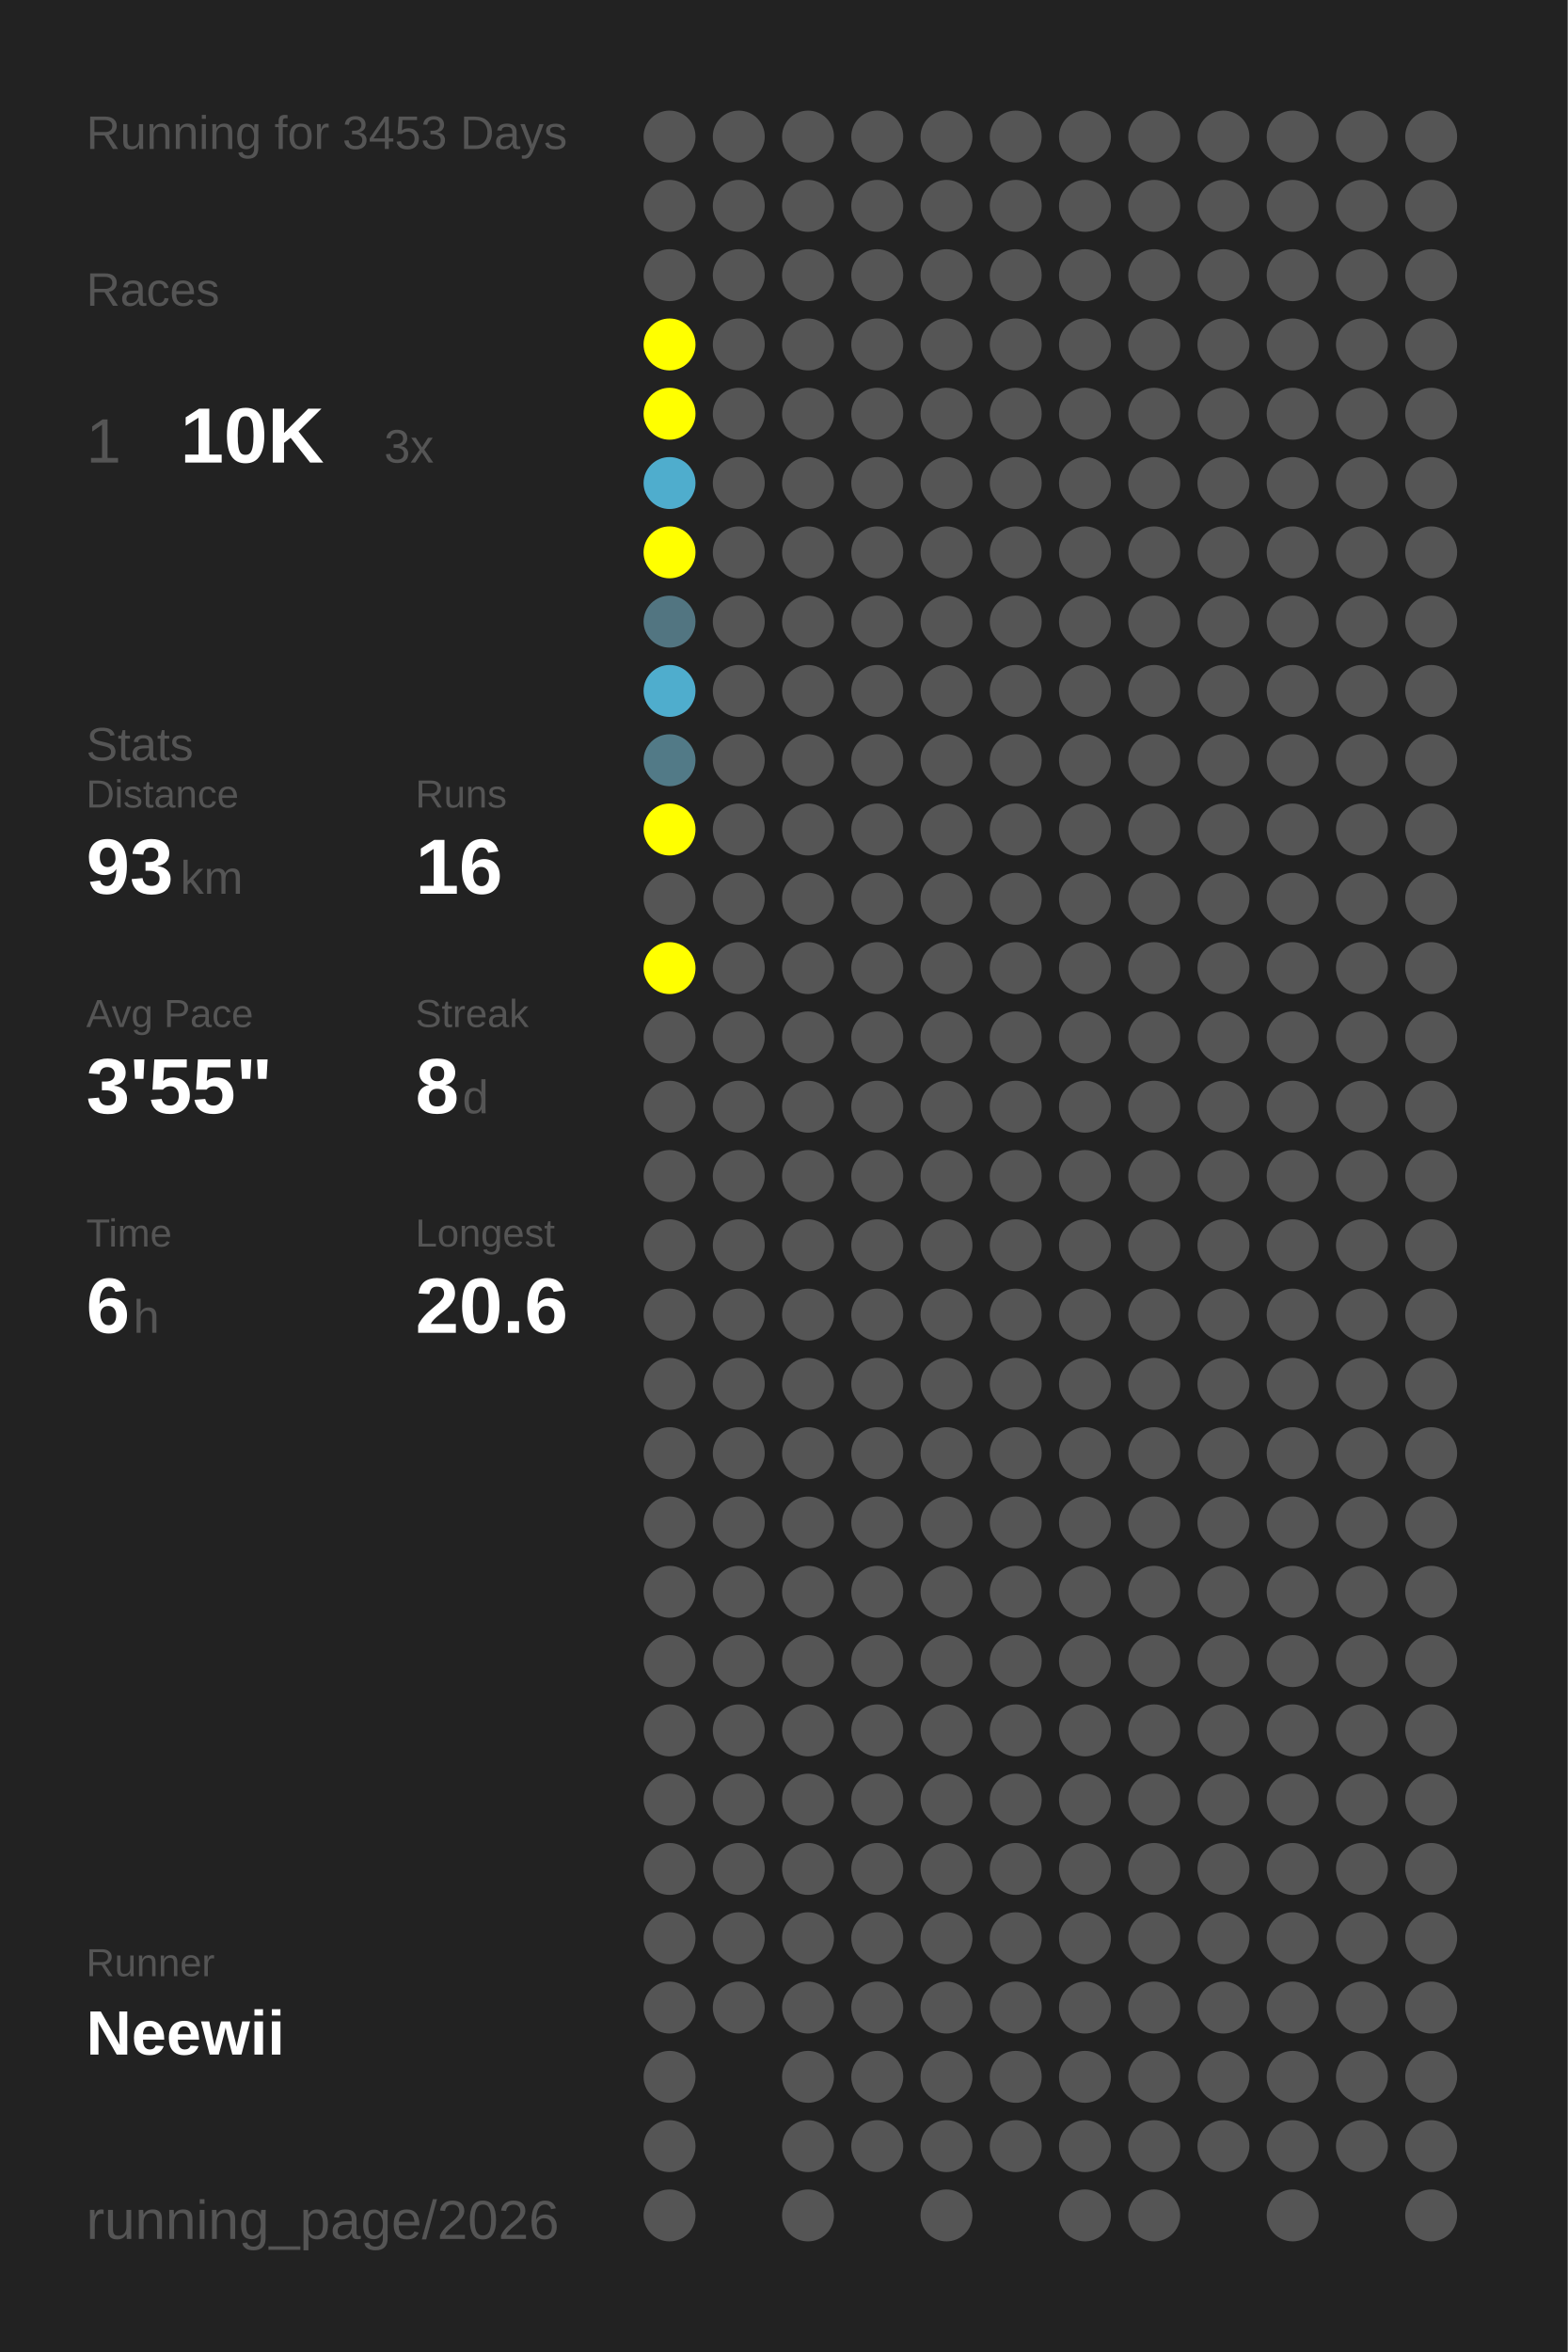
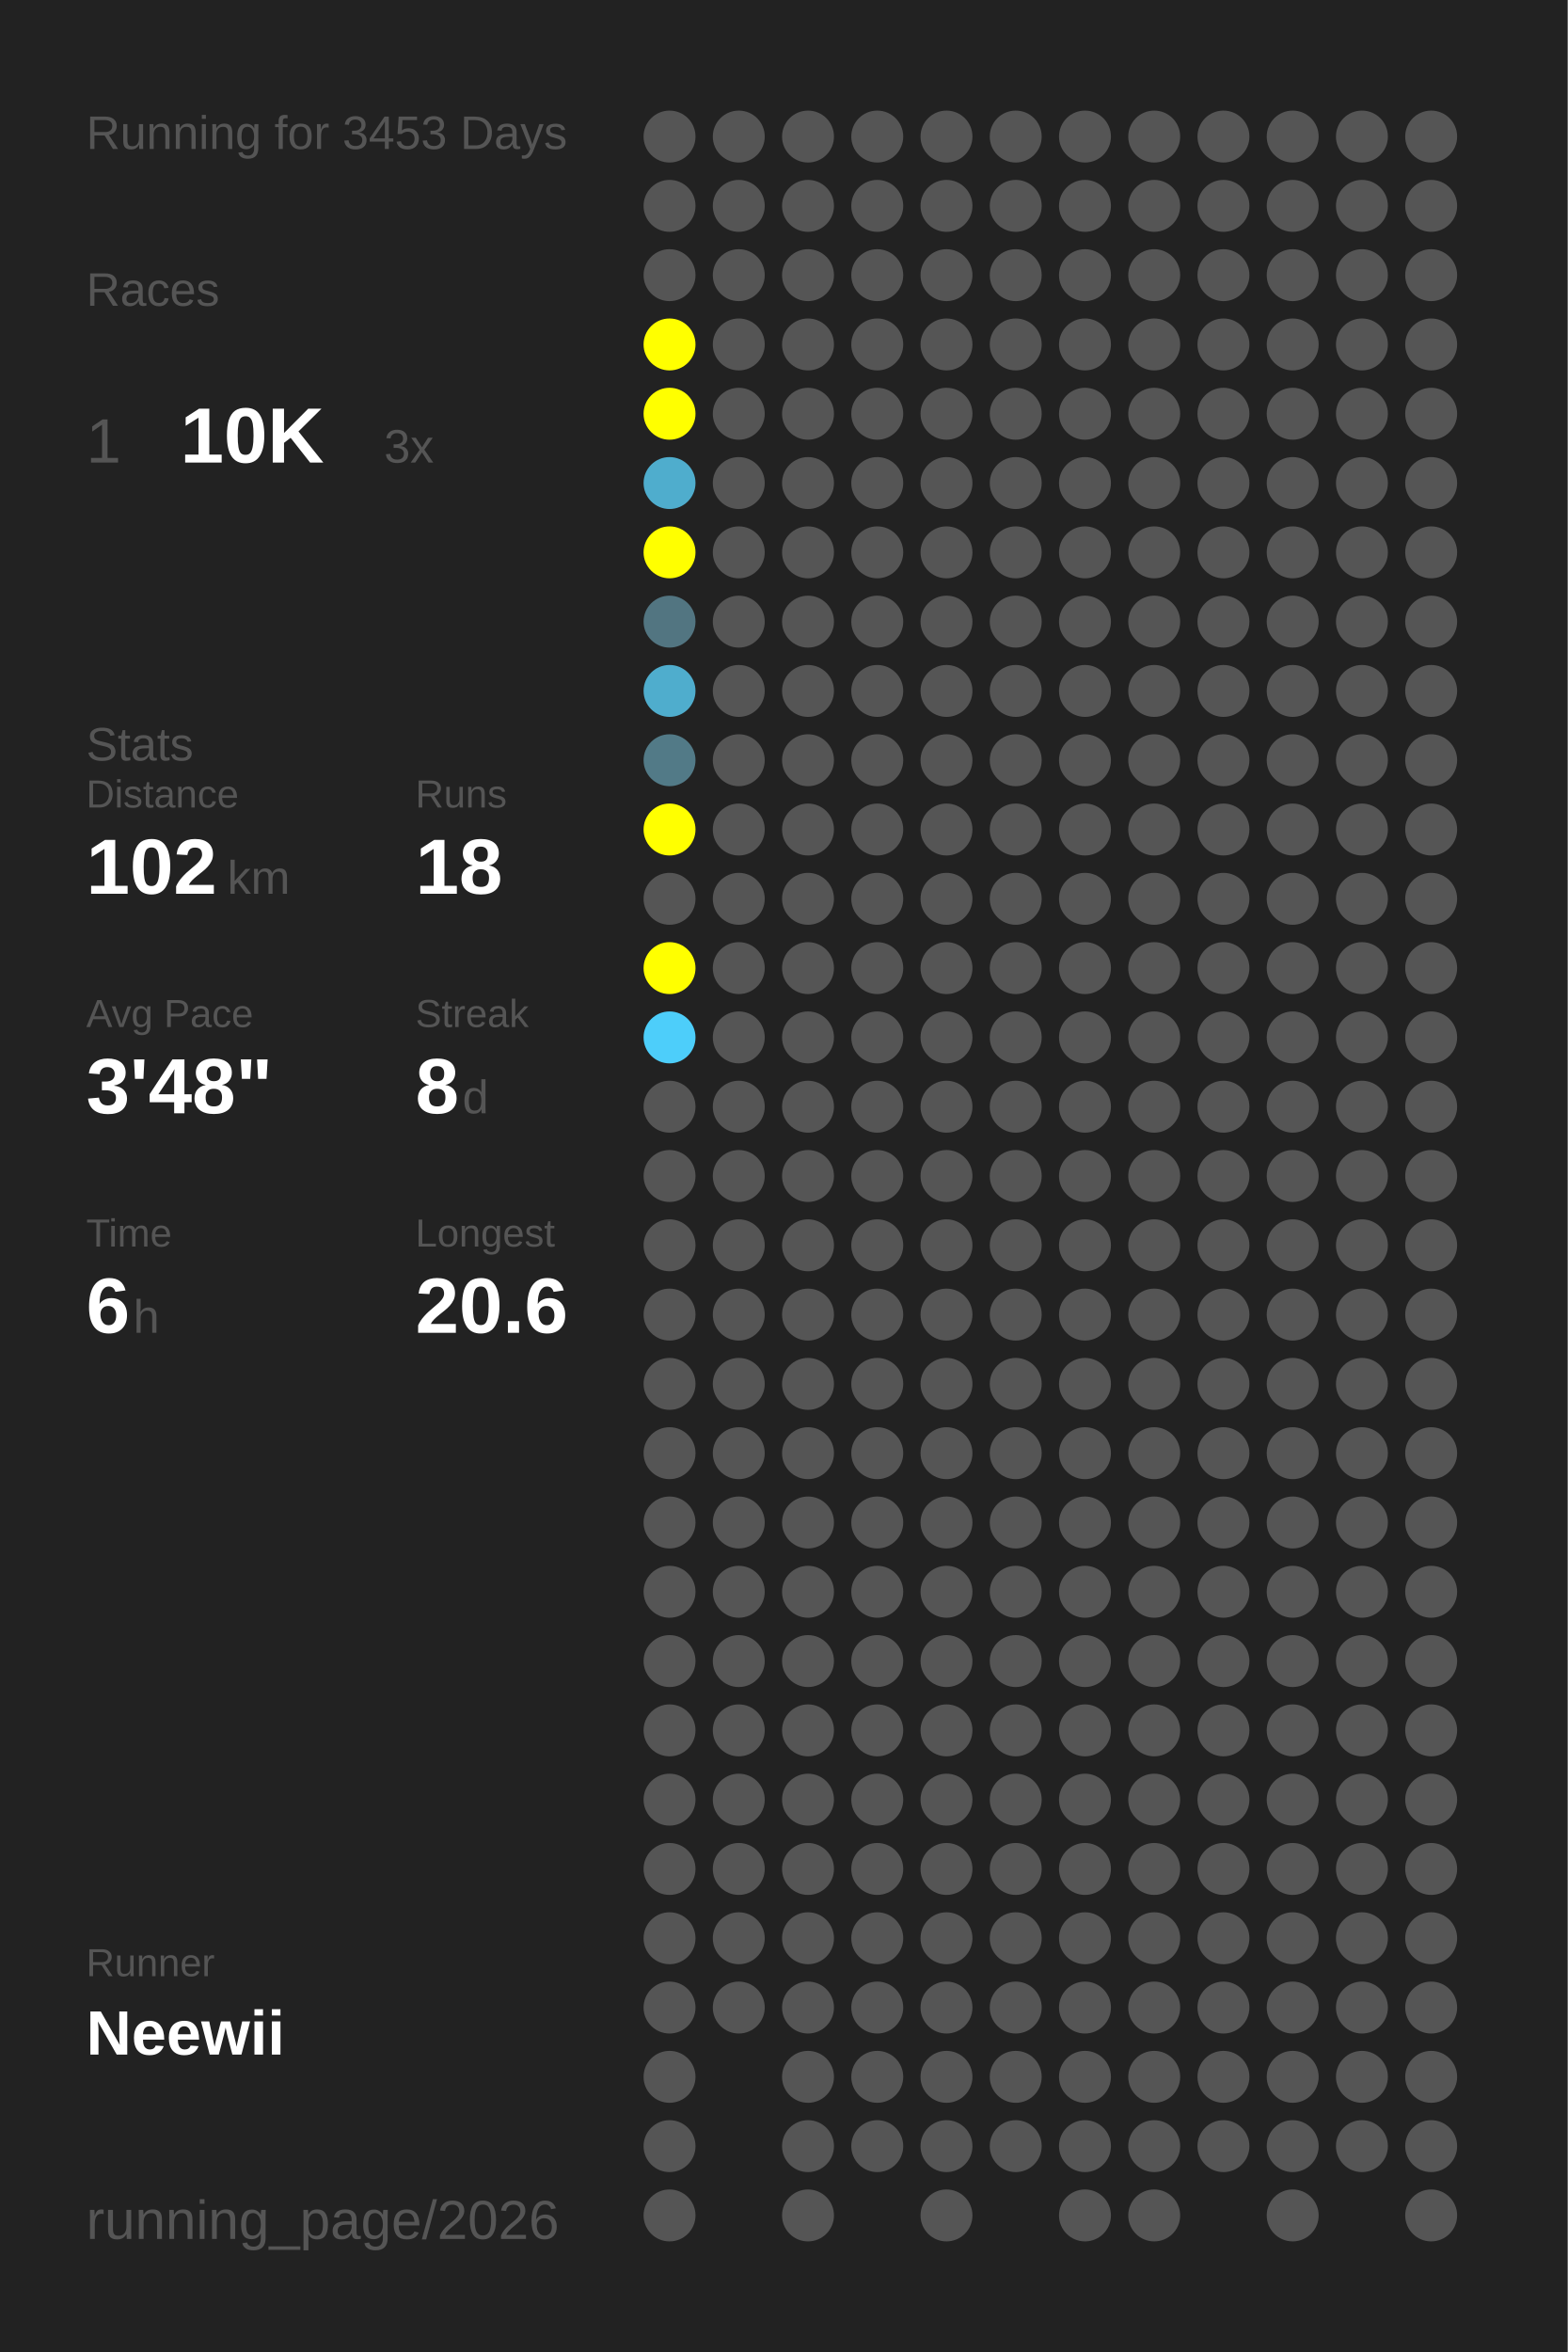
<svg xmlns="http://www.w3.org/2000/svg" baseProfile="full" height="300mm" version="1.1" viewBox="0,0,200,300" width="200mm">
  <defs />
  <rect fill="#222222" height="300" width="200" x="0" y="0" />
  <text fill="#555555" style="font-size:6px; font-family:Arial;" x="11" y="19">Running for 3453 Days</text>
  <text fill="#555555" style="font-size:6px; font-family:Arial;" x="11" y="39">Races</text>
  <text fill="#555555" style="font-size:8px; font-family:Arial;" x="11" y="59">1</text>
  <text fill="#FFFFFF" style="font-size:10px; font-family:Arial; font-weight:bold;" x="23" y="59">10K</text>
  <text fill="#555555" style="font-size:6px; font-family:Arial;" x="49" y="59">3x</text>
  <text fill="#555555" style="font-size:6px; font-family:Arial;" x="11" y="97">Stats</text>
  <text fill="#555555" style="font-size:5px; font-family:Arial;" x="11" y="103">Distance</text>
-   <text fill="#FFFFFF" style="font-size:10px; font-family:Arial; font-weight:bold;" x="11" y="114">93</text>
-   <text fill="#555555" style="font-size:6px; font-family:Arial;" x="23" y="114">km</text>
+   <text fill="#FFFFFF" style="font-size:10px; font-family:Arial; font-weight:bold;" x="11" y="114">102</text>
+   <text fill="#555555" style="font-size:6px; font-family:Arial;" x="29" y="114">km</text>
  <text fill="#555555" style="font-size:5px; font-family:Arial;" x="53" y="103">Runs</text>
-   <text fill="#FFFFFF" style="font-size:10px; font-family:Arial; font-weight:bold;" x="53" y="114">16</text>
+   <text fill="#FFFFFF" style="font-size:10px; font-family:Arial; font-weight:bold;" x="53" y="114">18</text>
  <text fill="#555555" style="font-size:5px; font-family:Arial;" x="11" y="131">Avg Pace</text>
-   <text fill="#FFFFFF" style="font-size:10px; font-family:Arial; font-weight:bold;" x="11" y="142">3'55"</text>
+   <text fill="#FFFFFF" style="font-size:10px; font-family:Arial; font-weight:bold;" x="11" y="142">3'48"</text>
  <text fill="#555555" style="font-size:5px; font-family:Arial;" x="53" y="131">Streak</text>
  <text fill="#FFFFFF" style="font-size:10px; font-family:Arial; font-weight:bold;" x="53" y="142">8</text>
  <text fill="#555555" style="font-size:6px; font-family:Arial;" x="59" y="142">d</text>
  <text fill="#555555" style="font-size:5px; font-family:Arial;" x="11" y="159">Time</text>
  <text fill="#FFFFFF" style="font-size:10px; font-family:Arial; font-weight:bold;" x="11" y="170">6</text>
  <text fill="#555555" style="font-size:6px; font-family:Arial;" x="17" y="170">h</text>
  <text fill="#555555" style="font-size:5px; font-family:Arial;" x="53" y="159">Longest</text>
  <text fill="#FFFFFF" style="font-size:10px; font-family:Arial; font-weight:bold;" x="53" y="170">20.6</text>
  <text fill="#555555" style="font-size:5px; font-family:Arial;" x="11" y="252.065">Runner</text>
  <text fill="#FFFFFF" style="font-size:8px; font-family:Arial; font-weight:bold;" x="11" y="262.065">Neewii</text>
  <text fill="#555555" style="font-size:7px; font-family:Arial;" x="11" y="285.581">running_page/2026</text>
  <circle cx="85.417" cy="17.419" fill="#555555" r="3.312" />
  <circle cx="85.417" cy="26.258" fill="#555555" r="3.312" />
  <circle cx="85.417" cy="35.097" fill="#555555" r="3.312" />
  <circle cx="85.417" cy="43.935" fill="#FFFF00" r="3.312" />
  <circle cx="85.417" cy="52.774" fill="#FFFF00" r="3.312" />
  <circle cx="85.417" cy="61.613" fill="#4fadcd" r="3.312" />
  <circle cx="85.417" cy="70.452" fill="#FFFF00" r="3.312" />
  <circle cx="85.417" cy="79.29" fill="#527581" r="3.312" />
  <circle cx="85.417" cy="88.129" fill="#4fadcd" r="3.312" />
  <circle cx="85.417" cy="96.968" fill="#527a87" r="3.312" />
  <circle cx="85.417" cy="105.806" fill="#FFFF00" r="3.312" />
  <circle cx="85.417" cy="114.645" fill="#555555" r="3.312" />
  <circle cx="85.417" cy="123.484" fill="#FFFF00" r="3.312" />
-   <circle cx="85.417" cy="132.323" fill="#555555" r="3.312" />
+   <circle cx="85.417" cy="132.323" fill="#4dcefa" r="3.312" />
  <circle cx="85.417" cy="141.161" fill="#555555" r="3.312" />
  <circle cx="85.417" cy="150" fill="#555555" r="3.312" />
  <circle cx="85.417" cy="158.839" fill="#555555" r="3.312" />
  <circle cx="85.417" cy="167.677" fill="#555555" r="3.312" />
  <circle cx="85.417" cy="176.516" fill="#555555" r="3.312" />
  <circle cx="85.417" cy="185.355" fill="#555555" r="3.312" />
  <circle cx="85.417" cy="194.194" fill="#555555" r="3.312" />
  <circle cx="85.417" cy="203.032" fill="#555555" r="3.312" />
  <circle cx="85.417" cy="211.871" fill="#555555" r="3.312" />
  <circle cx="85.417" cy="220.71" fill="#555555" r="3.312" />
  <circle cx="85.417" cy="229.548" fill="#555555" r="3.312" />
  <circle cx="85.417" cy="238.387" fill="#555555" r="3.312" />
  <circle cx="85.417" cy="247.226" fill="#555555" r="3.312" />
  <circle cx="85.417" cy="256.065" fill="#555555" r="3.312" />
  <circle cx="85.417" cy="264.903" fill="#555555" r="3.312" />
  <circle cx="85.417" cy="273.742" fill="#555555" r="3.312" />
  <circle cx="85.417" cy="282.581" fill="#555555" r="3.312" />
  <circle cx="94.25" cy="17.419" fill="#555555" r="3.312" />
  <circle cx="94.25" cy="26.258" fill="#555555" r="3.312" />
  <circle cx="94.25" cy="35.097" fill="#555555" r="3.312" />
  <circle cx="94.25" cy="43.935" fill="#555555" r="3.312" />
  <circle cx="94.25" cy="52.774" fill="#555555" r="3.312" />
  <circle cx="94.25" cy="61.613" fill="#555555" r="3.312" />
  <circle cx="94.25" cy="70.452" fill="#555555" r="3.312" />
  <circle cx="94.25" cy="79.29" fill="#555555" r="3.312" />
  <circle cx="94.25" cy="88.129" fill="#555555" r="3.312" />
  <circle cx="94.25" cy="96.968" fill="#555555" r="3.312" />
  <circle cx="94.25" cy="105.806" fill="#555555" r="3.312" />
  <circle cx="94.25" cy="114.645" fill="#555555" r="3.312" />
  <circle cx="94.25" cy="123.484" fill="#555555" r="3.312" />
  <circle cx="94.25" cy="132.323" fill="#555555" r="3.312" />
  <circle cx="94.25" cy="141.161" fill="#555555" r="3.312" />
  <circle cx="94.25" cy="150" fill="#555555" r="3.312" />
  <circle cx="94.25" cy="158.839" fill="#555555" r="3.312" />
  <circle cx="94.25" cy="167.677" fill="#555555" r="3.312" />
  <circle cx="94.25" cy="176.516" fill="#555555" r="3.312" />
  <circle cx="94.25" cy="185.355" fill="#555555" r="3.312" />
  <circle cx="94.25" cy="194.194" fill="#555555" r="3.312" />
  <circle cx="94.25" cy="203.032" fill="#555555" r="3.312" />
  <circle cx="94.25" cy="211.871" fill="#555555" r="3.312" />
  <circle cx="94.25" cy="220.71" fill="#555555" r="3.312" />
  <circle cx="94.25" cy="229.548" fill="#555555" r="3.312" />
  <circle cx="94.25" cy="238.387" fill="#555555" r="3.312" />
  <circle cx="94.25" cy="247.226" fill="#555555" r="3.312" />
  <circle cx="94.25" cy="256.065" fill="#555555" r="3.312" />
  <circle cx="103.083" cy="17.419" fill="#555555" r="3.312" />
  <circle cx="103.083" cy="26.258" fill="#555555" r="3.312" />
  <circle cx="103.083" cy="35.097" fill="#555555" r="3.312" />
  <circle cx="103.083" cy="43.935" fill="#555555" r="3.312" />
  <circle cx="103.083" cy="52.774" fill="#555555" r="3.312" />
  <circle cx="103.083" cy="61.613" fill="#555555" r="3.312" />
  <circle cx="103.083" cy="70.452" fill="#555555" r="3.312" />
  <circle cx="103.083" cy="79.29" fill="#555555" r="3.312" />
  <circle cx="103.083" cy="88.129" fill="#555555" r="3.312" />
  <circle cx="103.083" cy="96.968" fill="#555555" r="3.312" />
  <circle cx="103.083" cy="105.806" fill="#555555" r="3.312" />
  <circle cx="103.083" cy="114.645" fill="#555555" r="3.312" />
  <circle cx="103.083" cy="123.484" fill="#555555" r="3.312" />
  <circle cx="103.083" cy="132.323" fill="#555555" r="3.312" />
  <circle cx="103.083" cy="141.161" fill="#555555" r="3.312" />
  <circle cx="103.083" cy="150" fill="#555555" r="3.312" />
  <circle cx="103.083" cy="158.839" fill="#555555" r="3.312" />
  <circle cx="103.083" cy="167.677" fill="#555555" r="3.312" />
  <circle cx="103.083" cy="176.516" fill="#555555" r="3.312" />
  <circle cx="103.083" cy="185.355" fill="#555555" r="3.312" />
  <circle cx="103.083" cy="194.194" fill="#555555" r="3.312" />
  <circle cx="103.083" cy="203.032" fill="#555555" r="3.312" />
  <circle cx="103.083" cy="211.871" fill="#555555" r="3.312" />
  <circle cx="103.083" cy="220.71" fill="#555555" r="3.312" />
  <circle cx="103.083" cy="229.548" fill="#555555" r="3.312" />
  <circle cx="103.083" cy="238.387" fill="#555555" r="3.312" />
  <circle cx="103.083" cy="247.226" fill="#555555" r="3.312" />
  <circle cx="103.083" cy="256.065" fill="#555555" r="3.312" />
  <circle cx="103.083" cy="264.903" fill="#555555" r="3.312" />
  <circle cx="103.083" cy="273.742" fill="#555555" r="3.312" />
  <circle cx="103.083" cy="282.581" fill="#555555" r="3.312" />
  <circle cx="111.917" cy="17.419" fill="#555555" r="3.312" />
  <circle cx="111.917" cy="26.258" fill="#555555" r="3.312" />
  <circle cx="111.917" cy="35.097" fill="#555555" r="3.312" />
  <circle cx="111.917" cy="43.935" fill="#555555" r="3.312" />
  <circle cx="111.917" cy="52.774" fill="#555555" r="3.312" />
  <circle cx="111.917" cy="61.613" fill="#555555" r="3.312" />
  <circle cx="111.917" cy="70.452" fill="#555555" r="3.312" />
  <circle cx="111.917" cy="79.29" fill="#555555" r="3.312" />
  <circle cx="111.917" cy="88.129" fill="#555555" r="3.312" />
  <circle cx="111.917" cy="96.968" fill="#555555" r="3.312" />
  <circle cx="111.917" cy="105.806" fill="#555555" r="3.312" />
  <circle cx="111.917" cy="114.645" fill="#555555" r="3.312" />
  <circle cx="111.917" cy="123.484" fill="#555555" r="3.312" />
  <circle cx="111.917" cy="132.323" fill="#555555" r="3.312" />
  <circle cx="111.917" cy="141.161" fill="#555555" r="3.312" />
  <circle cx="111.917" cy="150" fill="#555555" r="3.312" />
  <circle cx="111.917" cy="158.839" fill="#555555" r="3.312" />
  <circle cx="111.917" cy="167.677" fill="#555555" r="3.312" />
  <circle cx="111.917" cy="176.516" fill="#555555" r="3.312" />
  <circle cx="111.917" cy="185.355" fill="#555555" r="3.312" />
  <circle cx="111.917" cy="194.194" fill="#555555" r="3.312" />
  <circle cx="111.917" cy="203.032" fill="#555555" r="3.312" />
  <circle cx="111.917" cy="211.871" fill="#555555" r="3.312" />
  <circle cx="111.917" cy="220.71" fill="#555555" r="3.312" />
  <circle cx="111.917" cy="229.548" fill="#555555" r="3.312" />
  <circle cx="111.917" cy="238.387" fill="#555555" r="3.312" />
  <circle cx="111.917" cy="247.226" fill="#555555" r="3.312" />
  <circle cx="111.917" cy="256.065" fill="#555555" r="3.312" />
  <circle cx="111.917" cy="264.903" fill="#555555" r="3.312" />
  <circle cx="111.917" cy="273.742" fill="#555555" r="3.312" />
  <circle cx="120.75" cy="17.419" fill="#555555" r="3.312" />
  <circle cx="120.75" cy="26.258" fill="#555555" r="3.312" />
  <circle cx="120.75" cy="35.097" fill="#555555" r="3.312" />
  <circle cx="120.75" cy="43.935" fill="#555555" r="3.312" />
  <circle cx="120.75" cy="52.774" fill="#555555" r="3.312" />
  <circle cx="120.75" cy="61.613" fill="#555555" r="3.312" />
  <circle cx="120.75" cy="70.452" fill="#555555" r="3.312" />
  <circle cx="120.75" cy="79.29" fill="#555555" r="3.312" />
  <circle cx="120.75" cy="88.129" fill="#555555" r="3.312" />
  <circle cx="120.75" cy="96.968" fill="#555555" r="3.312" />
  <circle cx="120.75" cy="105.806" fill="#555555" r="3.312" />
  <circle cx="120.75" cy="114.645" fill="#555555" r="3.312" />
  <circle cx="120.75" cy="123.484" fill="#555555" r="3.312" />
  <circle cx="120.75" cy="132.323" fill="#555555" r="3.312" />
  <circle cx="120.75" cy="141.161" fill="#555555" r="3.312" />
  <circle cx="120.75" cy="150" fill="#555555" r="3.312" />
  <circle cx="120.75" cy="158.839" fill="#555555" r="3.312" />
  <circle cx="120.75" cy="167.677" fill="#555555" r="3.312" />
  <circle cx="120.75" cy="176.516" fill="#555555" r="3.312" />
  <circle cx="120.75" cy="185.355" fill="#555555" r="3.312" />
  <circle cx="120.75" cy="194.194" fill="#555555" r="3.312" />
  <circle cx="120.75" cy="203.032" fill="#555555" r="3.312" />
  <circle cx="120.75" cy="211.871" fill="#555555" r="3.312" />
  <circle cx="120.75" cy="220.71" fill="#555555" r="3.312" />
  <circle cx="120.75" cy="229.548" fill="#555555" r="3.312" />
  <circle cx="120.75" cy="238.387" fill="#555555" r="3.312" />
  <circle cx="120.75" cy="247.226" fill="#555555" r="3.312" />
  <circle cx="120.75" cy="256.065" fill="#555555" r="3.312" />
  <circle cx="120.75" cy="264.903" fill="#555555" r="3.312" />
  <circle cx="120.75" cy="273.742" fill="#555555" r="3.312" />
  <circle cx="120.75" cy="282.581" fill="#555555" r="3.312" />
  <circle cx="129.583" cy="17.419" fill="#555555" r="3.312" />
  <circle cx="129.583" cy="26.258" fill="#555555" r="3.312" />
  <circle cx="129.583" cy="35.097" fill="#555555" r="3.312" />
  <circle cx="129.583" cy="43.935" fill="#555555" r="3.312" />
  <circle cx="129.583" cy="52.774" fill="#555555" r="3.312" />
  <circle cx="129.583" cy="61.613" fill="#555555" r="3.312" />
  <circle cx="129.583" cy="70.452" fill="#555555" r="3.312" />
  <circle cx="129.583" cy="79.29" fill="#555555" r="3.312" />
  <circle cx="129.583" cy="88.129" fill="#555555" r="3.312" />
  <circle cx="129.583" cy="96.968" fill="#555555" r="3.312" />
  <circle cx="129.583" cy="105.806" fill="#555555" r="3.312" />
  <circle cx="129.583" cy="114.645" fill="#555555" r="3.312" />
  <circle cx="129.583" cy="123.484" fill="#555555" r="3.312" />
  <circle cx="129.583" cy="132.323" fill="#555555" r="3.312" />
  <circle cx="129.583" cy="141.161" fill="#555555" r="3.312" />
  <circle cx="129.583" cy="150" fill="#555555" r="3.312" />
  <circle cx="129.583" cy="158.839" fill="#555555" r="3.312" />
  <circle cx="129.583" cy="167.677" fill="#555555" r="3.312" />
  <circle cx="129.583" cy="176.516" fill="#555555" r="3.312" />
  <circle cx="129.583" cy="185.355" fill="#555555" r="3.312" />
  <circle cx="129.583" cy="194.194" fill="#555555" r="3.312" />
  <circle cx="129.583" cy="203.032" fill="#555555" r="3.312" />
  <circle cx="129.583" cy="211.871" fill="#555555" r="3.312" />
  <circle cx="129.583" cy="220.71" fill="#555555" r="3.312" />
  <circle cx="129.583" cy="229.548" fill="#555555" r="3.312" />
  <circle cx="129.583" cy="238.387" fill="#555555" r="3.312" />
  <circle cx="129.583" cy="247.226" fill="#555555" r="3.312" />
  <circle cx="129.583" cy="256.065" fill="#555555" r="3.312" />
  <circle cx="129.583" cy="264.903" fill="#555555" r="3.312" />
  <circle cx="129.583" cy="273.742" fill="#555555" r="3.312" />
  <circle cx="138.417" cy="17.419" fill="#555555" r="3.312" />
  <circle cx="138.417" cy="26.258" fill="#555555" r="3.312" />
  <circle cx="138.417" cy="35.097" fill="#555555" r="3.312" />
  <circle cx="138.417" cy="43.935" fill="#555555" r="3.312" />
  <circle cx="138.417" cy="52.774" fill="#555555" r="3.312" />
  <circle cx="138.417" cy="61.613" fill="#555555" r="3.312" />
  <circle cx="138.417" cy="70.452" fill="#555555" r="3.312" />
  <circle cx="138.417" cy="79.29" fill="#555555" r="3.312" />
  <circle cx="138.417" cy="88.129" fill="#555555" r="3.312" />
  <circle cx="138.417" cy="96.968" fill="#555555" r="3.312" />
  <circle cx="138.417" cy="105.806" fill="#555555" r="3.312" />
  <circle cx="138.417" cy="114.645" fill="#555555" r="3.312" />
  <circle cx="138.417" cy="123.484" fill="#555555" r="3.312" />
  <circle cx="138.417" cy="132.323" fill="#555555" r="3.312" />
  <circle cx="138.417" cy="141.161" fill="#555555" r="3.312" />
  <circle cx="138.417" cy="150" fill="#555555" r="3.312" />
  <circle cx="138.417" cy="158.839" fill="#555555" r="3.312" />
  <circle cx="138.417" cy="167.677" fill="#555555" r="3.312" />
  <circle cx="138.417" cy="176.516" fill="#555555" r="3.312" />
  <circle cx="138.417" cy="185.355" fill="#555555" r="3.312" />
  <circle cx="138.417" cy="194.194" fill="#555555" r="3.312" />
  <circle cx="138.417" cy="203.032" fill="#555555" r="3.312" />
  <circle cx="138.417" cy="211.871" fill="#555555" r="3.312" />
  <circle cx="138.417" cy="220.71" fill="#555555" r="3.312" />
  <circle cx="138.417" cy="229.548" fill="#555555" r="3.312" />
  <circle cx="138.417" cy="238.387" fill="#555555" r="3.312" />
  <circle cx="138.417" cy="247.226" fill="#555555" r="3.312" />
  <circle cx="138.417" cy="256.065" fill="#555555" r="3.312" />
  <circle cx="138.417" cy="264.903" fill="#555555" r="3.312" />
  <circle cx="138.417" cy="273.742" fill="#555555" r="3.312" />
  <circle cx="138.417" cy="282.581" fill="#555555" r="3.312" />
  <circle cx="147.25" cy="17.419" fill="#555555" r="3.312" />
  <circle cx="147.25" cy="26.258" fill="#555555" r="3.312" />
  <circle cx="147.25" cy="35.097" fill="#555555" r="3.312" />
  <circle cx="147.25" cy="43.935" fill="#555555" r="3.312" />
  <circle cx="147.25" cy="52.774" fill="#555555" r="3.312" />
  <circle cx="147.25" cy="61.613" fill="#555555" r="3.312" />
  <circle cx="147.25" cy="70.452" fill="#555555" r="3.312" />
  <circle cx="147.25" cy="79.29" fill="#555555" r="3.312" />
  <circle cx="147.25" cy="88.129" fill="#555555" r="3.312" />
  <circle cx="147.25" cy="96.968" fill="#555555" r="3.312" />
  <circle cx="147.25" cy="105.806" fill="#555555" r="3.312" />
  <circle cx="147.25" cy="114.645" fill="#555555" r="3.312" />
  <circle cx="147.25" cy="123.484" fill="#555555" r="3.312" />
  <circle cx="147.25" cy="132.323" fill="#555555" r="3.312" />
  <circle cx="147.25" cy="141.161" fill="#555555" r="3.312" />
  <circle cx="147.25" cy="150" fill="#555555" r="3.312" />
  <circle cx="147.25" cy="158.839" fill="#555555" r="3.312" />
  <circle cx="147.25" cy="167.677" fill="#555555" r="3.312" />
  <circle cx="147.25" cy="176.516" fill="#555555" r="3.312" />
  <circle cx="147.25" cy="185.355" fill="#555555" r="3.312" />
  <circle cx="147.25" cy="194.194" fill="#555555" r="3.312" />
  <circle cx="147.25" cy="203.032" fill="#555555" r="3.312" />
  <circle cx="147.25" cy="211.871" fill="#555555" r="3.312" />
  <circle cx="147.25" cy="220.71" fill="#555555" r="3.312" />
  <circle cx="147.25" cy="229.548" fill="#555555" r="3.312" />
  <circle cx="147.25" cy="238.387" fill="#555555" r="3.312" />
  <circle cx="147.25" cy="247.226" fill="#555555" r="3.312" />
  <circle cx="147.25" cy="256.065" fill="#555555" r="3.312" />
  <circle cx="147.25" cy="264.903" fill="#555555" r="3.312" />
  <circle cx="147.25" cy="273.742" fill="#555555" r="3.312" />
  <circle cx="147.25" cy="282.581" fill="#555555" r="3.312" />
  <circle cx="156.083" cy="17.419" fill="#555555" r="3.312" />
  <circle cx="156.083" cy="26.258" fill="#555555" r="3.312" />
  <circle cx="156.083" cy="35.097" fill="#555555" r="3.312" />
  <circle cx="156.083" cy="43.935" fill="#555555" r="3.312" />
  <circle cx="156.083" cy="52.774" fill="#555555" r="3.312" />
  <circle cx="156.083" cy="61.613" fill="#555555" r="3.312" />
  <circle cx="156.083" cy="70.452" fill="#555555" r="3.312" />
  <circle cx="156.083" cy="79.29" fill="#555555" r="3.312" />
  <circle cx="156.083" cy="88.129" fill="#555555" r="3.312" />
  <circle cx="156.083" cy="96.968" fill="#555555" r="3.312" />
  <circle cx="156.083" cy="105.806" fill="#555555" r="3.312" />
  <circle cx="156.083" cy="114.645" fill="#555555" r="3.312" />
  <circle cx="156.083" cy="123.484" fill="#555555" r="3.312" />
  <circle cx="156.083" cy="132.323" fill="#555555" r="3.312" />
  <circle cx="156.083" cy="141.161" fill="#555555" r="3.312" />
  <circle cx="156.083" cy="150" fill="#555555" r="3.312" />
  <circle cx="156.083" cy="158.839" fill="#555555" r="3.312" />
  <circle cx="156.083" cy="167.677" fill="#555555" r="3.312" />
  <circle cx="156.083" cy="176.516" fill="#555555" r="3.312" />
  <circle cx="156.083" cy="185.355" fill="#555555" r="3.312" />
  <circle cx="156.083" cy="194.194" fill="#555555" r="3.312" />
  <circle cx="156.083" cy="203.032" fill="#555555" r="3.312" />
  <circle cx="156.083" cy="211.871" fill="#555555" r="3.312" />
  <circle cx="156.083" cy="220.71" fill="#555555" r="3.312" />
  <circle cx="156.083" cy="229.548" fill="#555555" r="3.312" />
  <circle cx="156.083" cy="238.387" fill="#555555" r="3.312" />
  <circle cx="156.083" cy="247.226" fill="#555555" r="3.312" />
  <circle cx="156.083" cy="256.065" fill="#555555" r="3.312" />
  <circle cx="156.083" cy="264.903" fill="#555555" r="3.312" />
  <circle cx="156.083" cy="273.742" fill="#555555" r="3.312" />
  <circle cx="164.917" cy="17.419" fill="#555555" r="3.312" />
  <circle cx="164.917" cy="26.258" fill="#555555" r="3.312" />
  <circle cx="164.917" cy="35.097" fill="#555555" r="3.312" />
  <circle cx="164.917" cy="43.935" fill="#555555" r="3.312" />
  <circle cx="164.917" cy="52.774" fill="#555555" r="3.312" />
  <circle cx="164.917" cy="61.613" fill="#555555" r="3.312" />
  <circle cx="164.917" cy="70.452" fill="#555555" r="3.312" />
  <circle cx="164.917" cy="79.29" fill="#555555" r="3.312" />
  <circle cx="164.917" cy="88.129" fill="#555555" r="3.312" />
  <circle cx="164.917" cy="96.968" fill="#555555" r="3.312" />
  <circle cx="164.917" cy="105.806" fill="#555555" r="3.312" />
  <circle cx="164.917" cy="114.645" fill="#555555" r="3.312" />
  <circle cx="164.917" cy="123.484" fill="#555555" r="3.312" />
  <circle cx="164.917" cy="132.323" fill="#555555" r="3.312" />
  <circle cx="164.917" cy="141.161" fill="#555555" r="3.312" />
  <circle cx="164.917" cy="150" fill="#555555" r="3.312" />
  <circle cx="164.917" cy="158.839" fill="#555555" r="3.312" />
  <circle cx="164.917" cy="167.677" fill="#555555" r="3.312" />
  <circle cx="164.917" cy="176.516" fill="#555555" r="3.312" />
  <circle cx="164.917" cy="185.355" fill="#555555" r="3.312" />
  <circle cx="164.917" cy="194.194" fill="#555555" r="3.312" />
  <circle cx="164.917" cy="203.032" fill="#555555" r="3.312" />
  <circle cx="164.917" cy="211.871" fill="#555555" r="3.312" />
  <circle cx="164.917" cy="220.71" fill="#555555" r="3.312" />
  <circle cx="164.917" cy="229.548" fill="#555555" r="3.312" />
  <circle cx="164.917" cy="238.387" fill="#555555" r="3.312" />
  <circle cx="164.917" cy="247.226" fill="#555555" r="3.312" />
  <circle cx="164.917" cy="256.065" fill="#555555" r="3.312" />
  <circle cx="164.917" cy="264.903" fill="#555555" r="3.312" />
  <circle cx="164.917" cy="273.742" fill="#555555" r="3.312" />
  <circle cx="164.917" cy="282.581" fill="#555555" r="3.312" />
  <circle cx="173.75" cy="17.419" fill="#555555" r="3.312" />
  <circle cx="173.75" cy="26.258" fill="#555555" r="3.312" />
  <circle cx="173.75" cy="35.097" fill="#555555" r="3.312" />
  <circle cx="173.75" cy="43.935" fill="#555555" r="3.312" />
  <circle cx="173.75" cy="52.774" fill="#555555" r="3.312" />
  <circle cx="173.75" cy="61.613" fill="#555555" r="3.312" />
  <circle cx="173.75" cy="70.452" fill="#555555" r="3.312" />
  <circle cx="173.75" cy="79.29" fill="#555555" r="3.312" />
  <circle cx="173.75" cy="88.129" fill="#555555" r="3.312" />
  <circle cx="173.75" cy="96.968" fill="#555555" r="3.312" />
  <circle cx="173.75" cy="105.806" fill="#555555" r="3.312" />
  <circle cx="173.75" cy="114.645" fill="#555555" r="3.312" />
  <circle cx="173.75" cy="123.484" fill="#555555" r="3.312" />
  <circle cx="173.75" cy="132.323" fill="#555555" r="3.312" />
  <circle cx="173.75" cy="141.161" fill="#555555" r="3.312" />
  <circle cx="173.75" cy="150" fill="#555555" r="3.312" />
  <circle cx="173.75" cy="158.839" fill="#555555" r="3.312" />
  <circle cx="173.75" cy="167.677" fill="#555555" r="3.312" />
  <circle cx="173.75" cy="176.516" fill="#555555" r="3.312" />
  <circle cx="173.75" cy="185.355" fill="#555555" r="3.312" />
  <circle cx="173.75" cy="194.194" fill="#555555" r="3.312" />
  <circle cx="173.75" cy="203.032" fill="#555555" r="3.312" />
  <circle cx="173.75" cy="211.871" fill="#555555" r="3.312" />
  <circle cx="173.75" cy="220.71" fill="#555555" r="3.312" />
  <circle cx="173.75" cy="229.548" fill="#555555" r="3.312" />
  <circle cx="173.75" cy="238.387" fill="#555555" r="3.312" />
  <circle cx="173.75" cy="247.226" fill="#555555" r="3.312" />
  <circle cx="173.75" cy="256.065" fill="#555555" r="3.312" />
  <circle cx="173.75" cy="264.903" fill="#555555" r="3.312" />
  <circle cx="173.75" cy="273.742" fill="#555555" r="3.312" />
  <circle cx="182.583" cy="17.419" fill="#555555" r="3.312" />
  <circle cx="182.583" cy="26.258" fill="#555555" r="3.312" />
  <circle cx="182.583" cy="35.097" fill="#555555" r="3.312" />
  <circle cx="182.583" cy="43.935" fill="#555555" r="3.312" />
  <circle cx="182.583" cy="52.774" fill="#555555" r="3.312" />
  <circle cx="182.583" cy="61.613" fill="#555555" r="3.312" />
  <circle cx="182.583" cy="70.452" fill="#555555" r="3.312" />
  <circle cx="182.583" cy="79.29" fill="#555555" r="3.312" />
  <circle cx="182.583" cy="88.129" fill="#555555" r="3.312" />
  <circle cx="182.583" cy="96.968" fill="#555555" r="3.312" />
  <circle cx="182.583" cy="105.806" fill="#555555" r="3.312" />
  <circle cx="182.583" cy="114.645" fill="#555555" r="3.312" />
  <circle cx="182.583" cy="123.484" fill="#555555" r="3.312" />
  <circle cx="182.583" cy="132.323" fill="#555555" r="3.312" />
  <circle cx="182.583" cy="141.161" fill="#555555" r="3.312" />
  <circle cx="182.583" cy="150" fill="#555555" r="3.312" />
  <circle cx="182.583" cy="158.839" fill="#555555" r="3.312" />
  <circle cx="182.583" cy="167.677" fill="#555555" r="3.312" />
  <circle cx="182.583" cy="176.516" fill="#555555" r="3.312" />
  <circle cx="182.583" cy="185.355" fill="#555555" r="3.312" />
  <circle cx="182.583" cy="194.194" fill="#555555" r="3.312" />
  <circle cx="182.583" cy="203.032" fill="#555555" r="3.312" />
  <circle cx="182.583" cy="211.871" fill="#555555" r="3.312" />
  <circle cx="182.583" cy="220.71" fill="#555555" r="3.312" />
  <circle cx="182.583" cy="229.548" fill="#555555" r="3.312" />
  <circle cx="182.583" cy="238.387" fill="#555555" r="3.312" />
  <circle cx="182.583" cy="247.226" fill="#555555" r="3.312" />
  <circle cx="182.583" cy="256.065" fill="#555555" r="3.312" />
  <circle cx="182.583" cy="264.903" fill="#555555" r="3.312" />
  <circle cx="182.583" cy="273.742" fill="#555555" r="3.312" />
  <circle cx="182.583" cy="282.581" fill="#555555" r="3.312" />
</svg>
